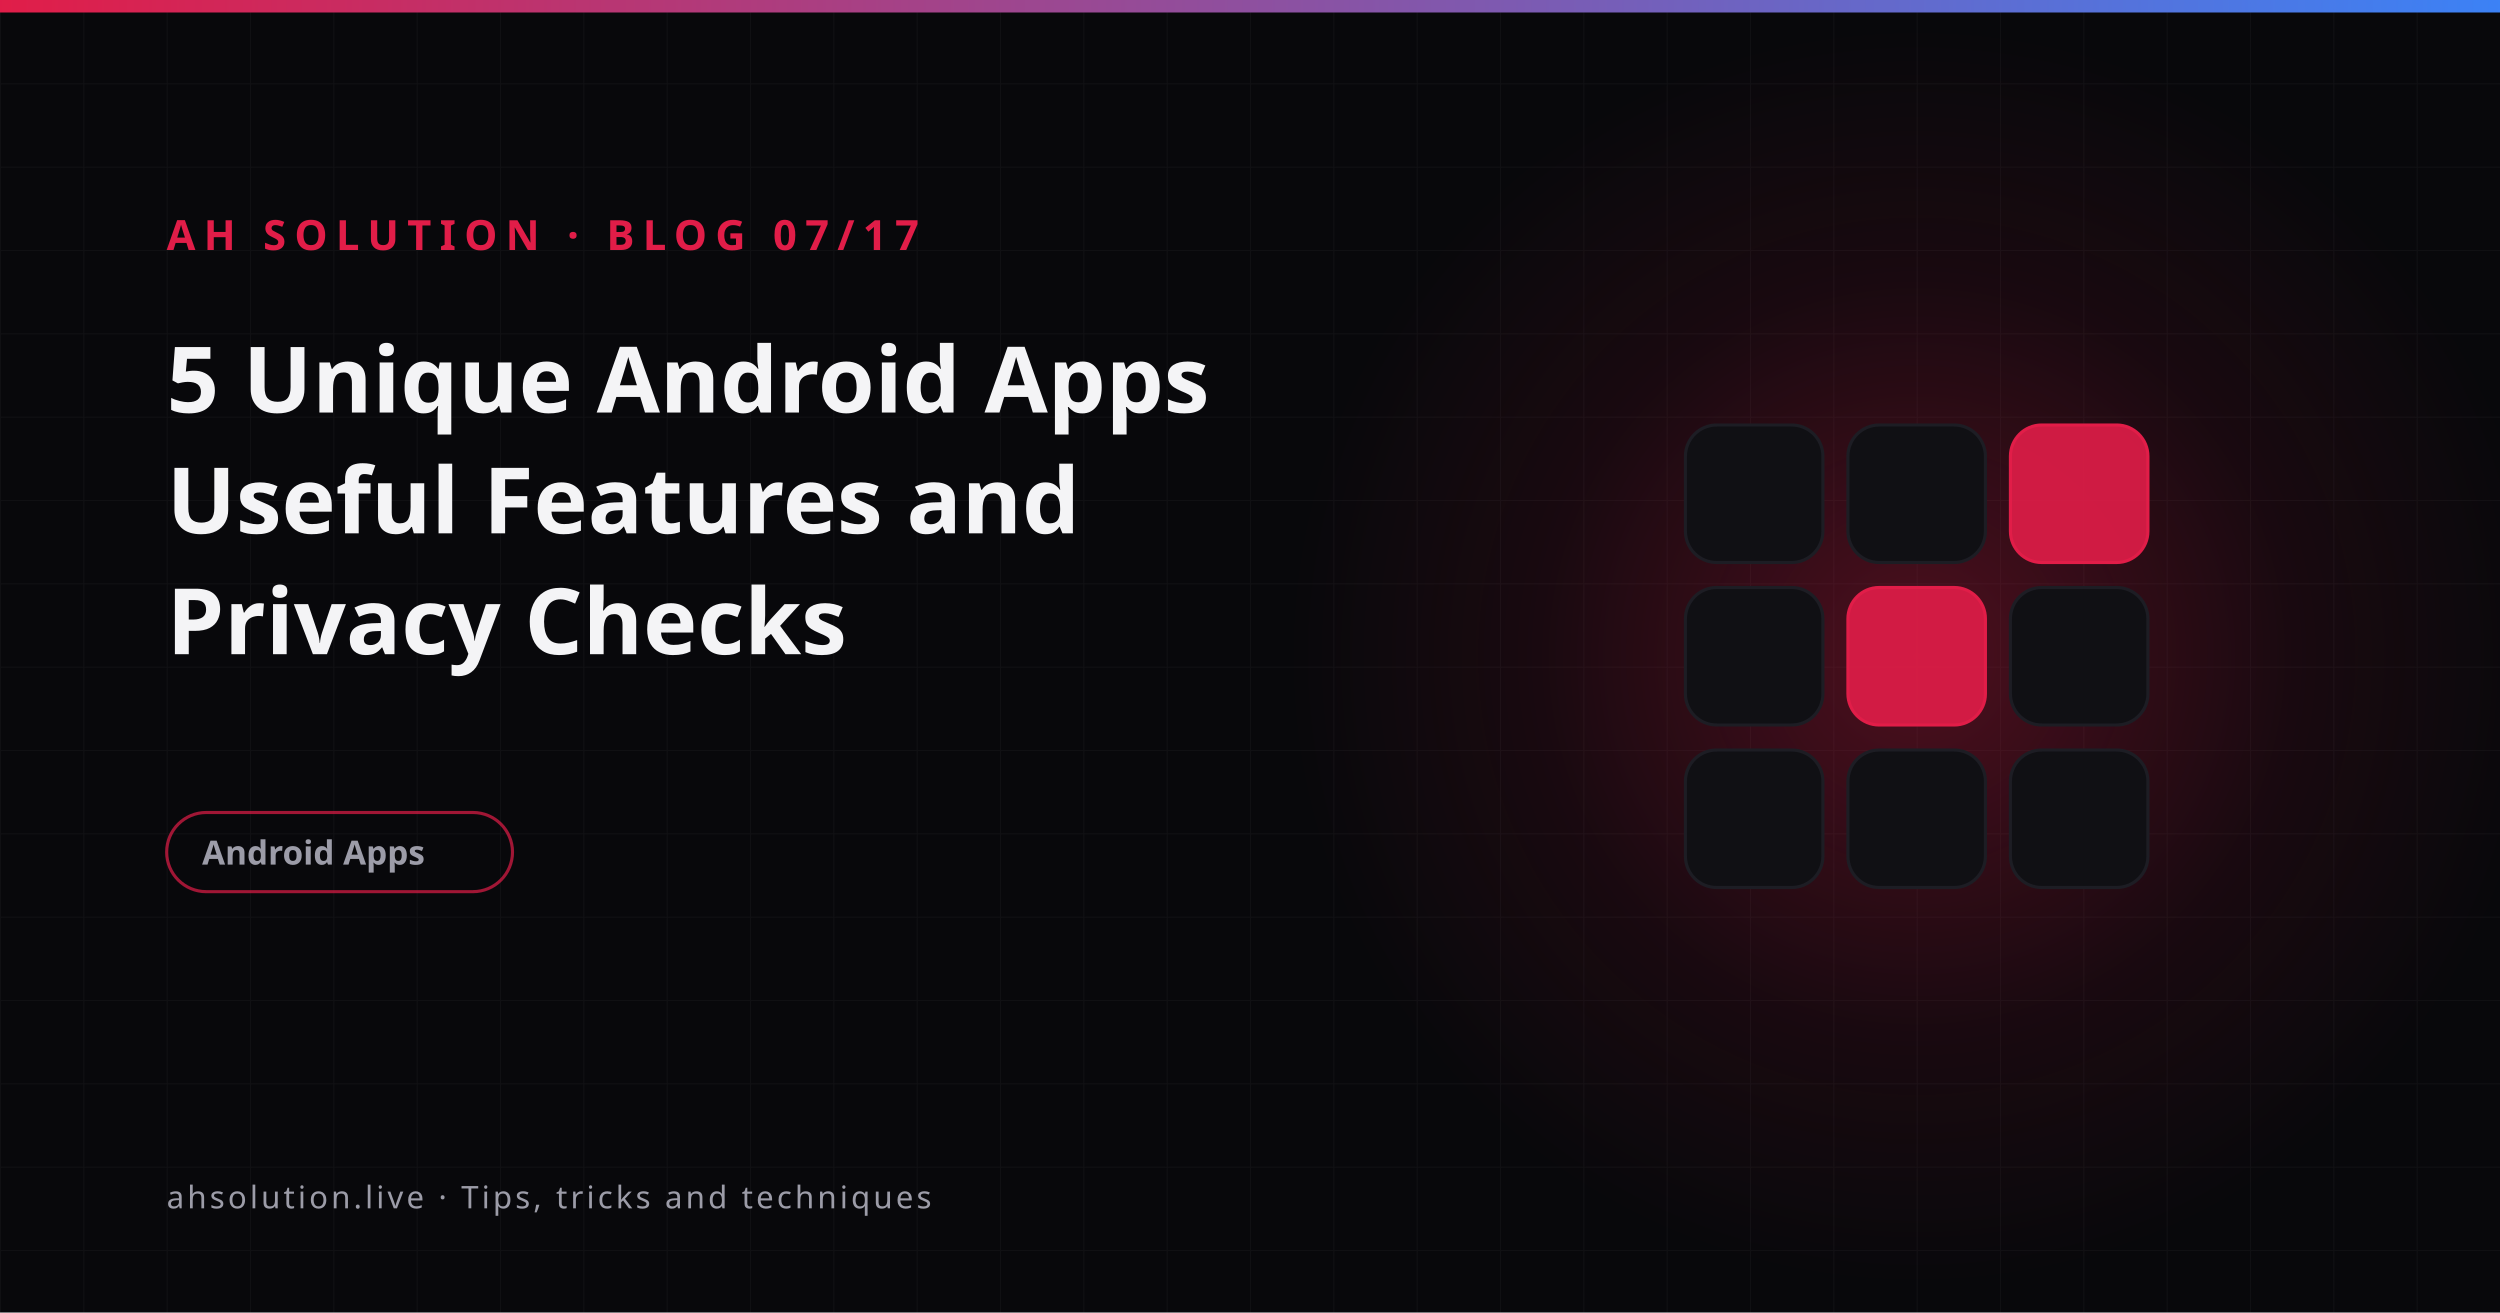
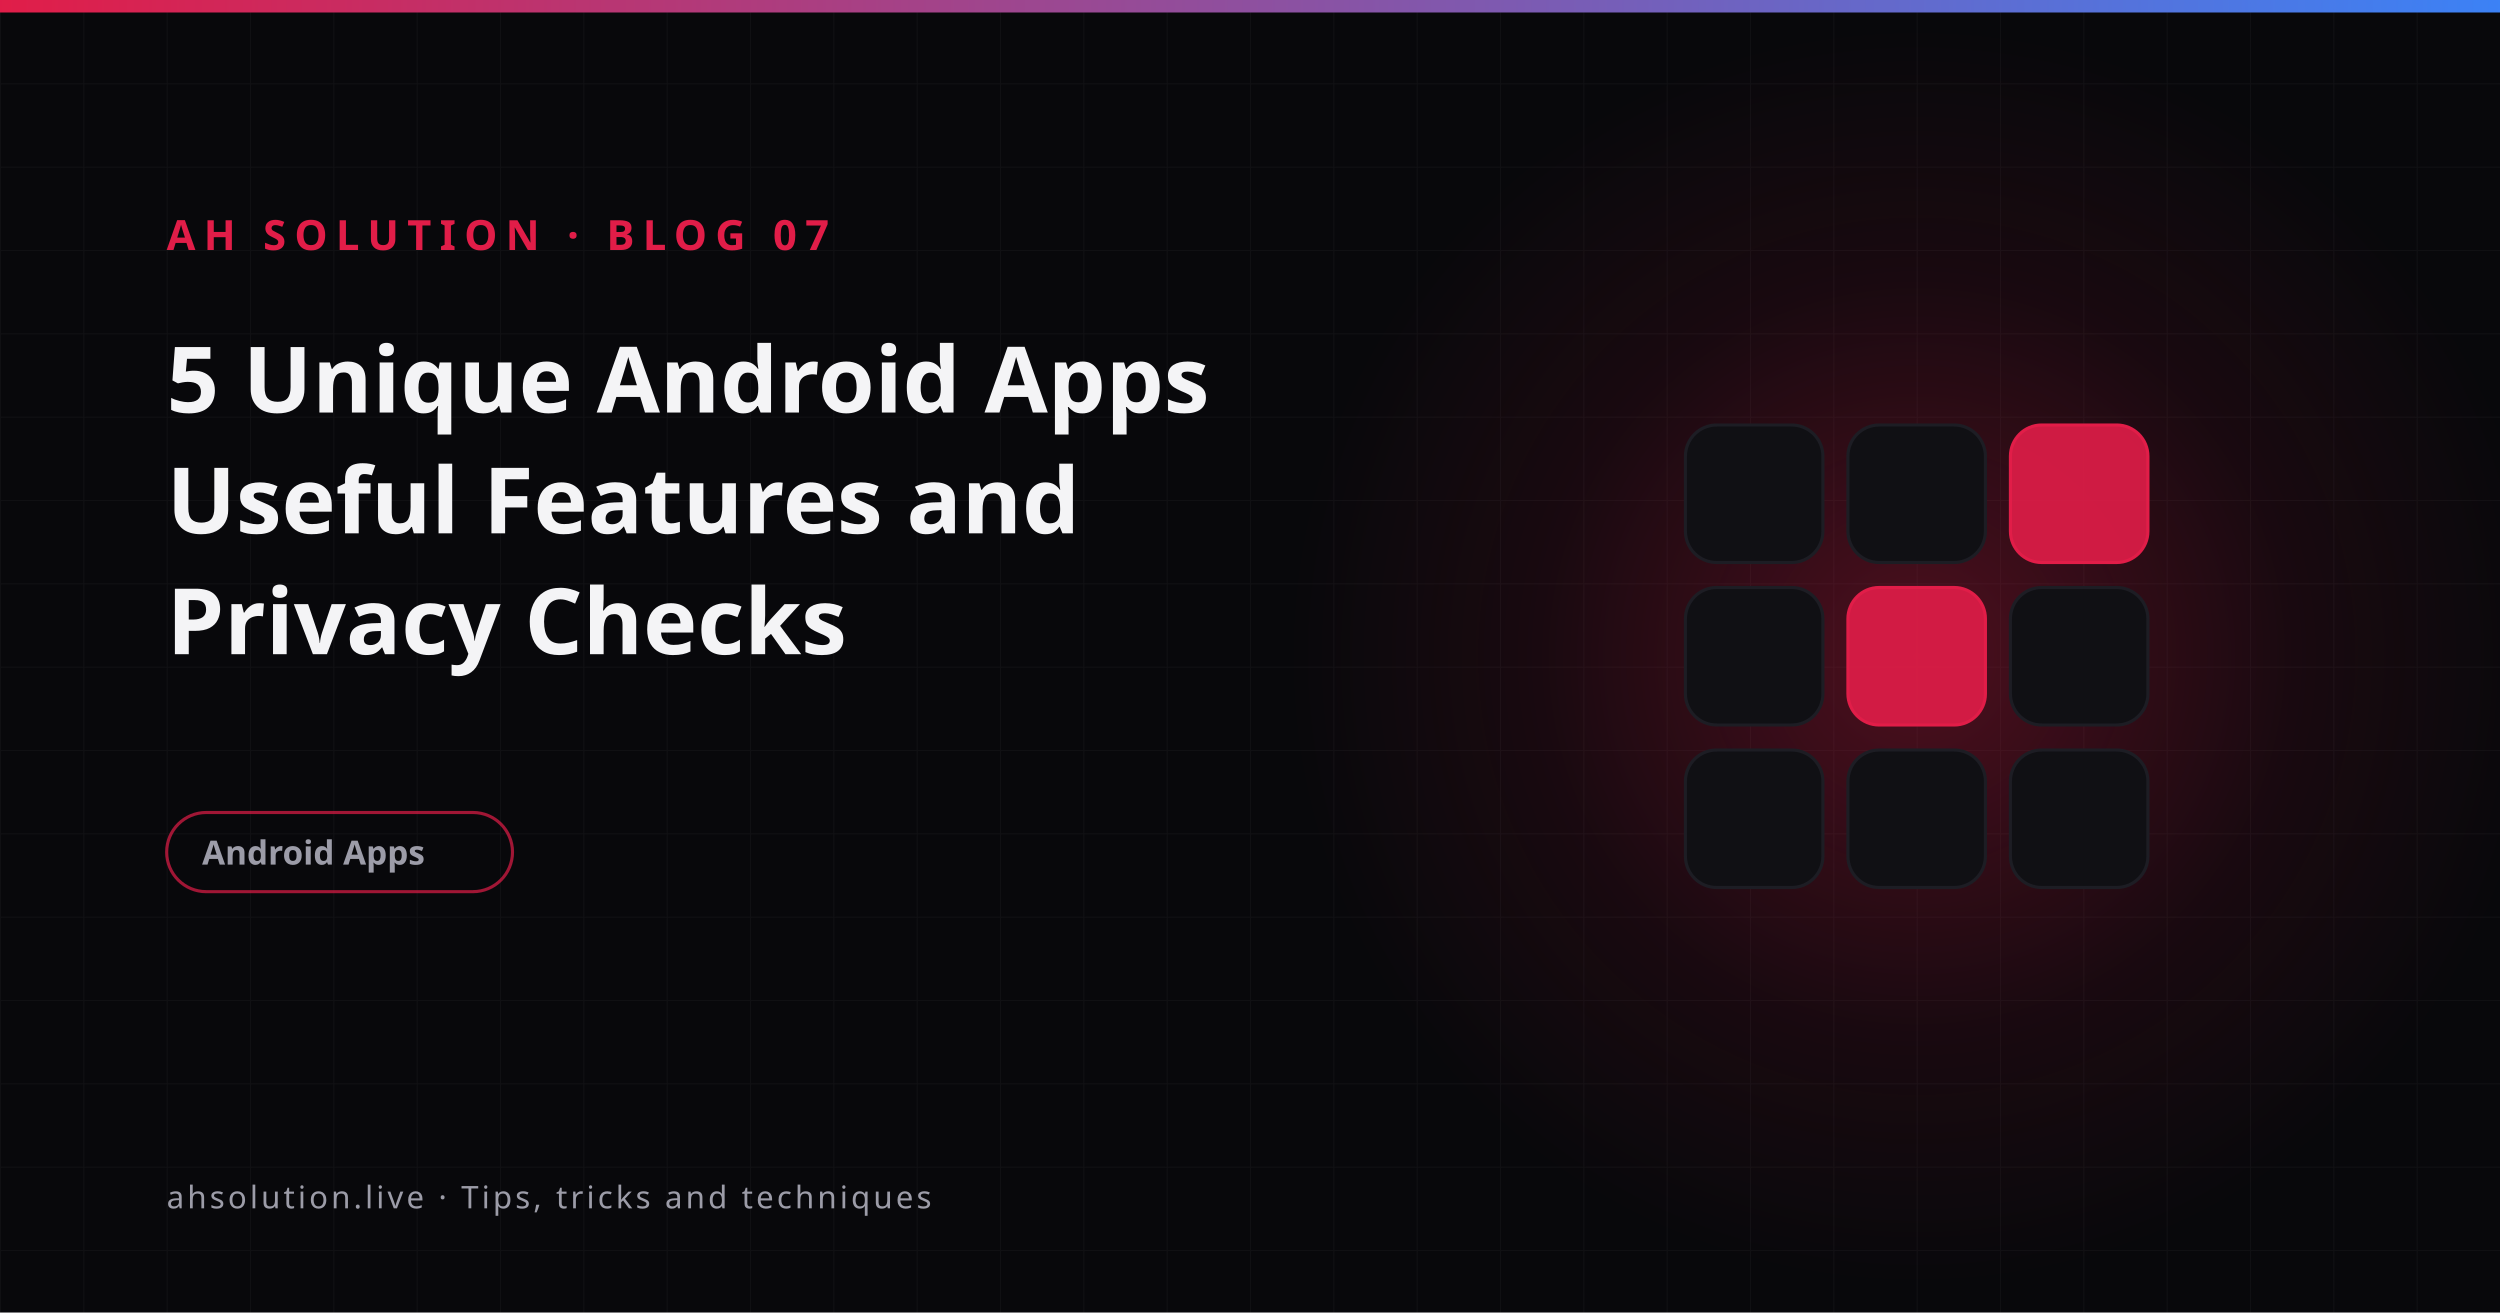
<svg xmlns="http://www.w3.org/2000/svg" width="1200" height="630" viewBox="0 0 1200 630" role="img" aria-label="AH Solution editorial cover — 5 Unique Android Apps: Useful Features and Privacy Checks">
  <defs>
    <radialGradient id="glow" cx="50%" cy="50%" r="50%">
      <stop offset="0%" stop-color="#E11D48" stop-opacity="0.32" />
      <stop offset="60%" stop-color="#E11D48" stop-opacity="0.08" />
      <stop offset="100%" stop-color="#E11D48" stop-opacity="0" />
    </radialGradient>
    <linearGradient id="bar" x1="0" y1="0" x2="1" y2="0">
      <stop offset="0%" stop-color="#E11D48" />
      <stop offset="100%" stop-color="#3B82F6" />
    </linearGradient>
    <pattern id="grid" width="40" height="40" patternUnits="userSpaceOnUse">
      <path d="M40 0H0V40" fill="none" stroke="#FFFFFF" stroke-opacity="0.035" stroke-width="1" />
    </pattern>
  </defs>
  <rect width="1200" height="630" fill="#08080B" />
  <rect width="1200" height="630" fill="url(#grid)" />
  <circle cx="920" cy="315" r="300" fill="url(#glow)" />
  <rect x="0" y="0" width="1200" height="6" fill="url(#bar)" />
-   <text x="80" y="120" font-family="Manrope, 'Segoe UI', system-ui, sans-serif" font-size="20" font-weight="700" letter-spacing="4" fill="#E11D48">AH SOLUTION · BLOG 07/17</text>
+   <text x="80" y="120" font-family="Manrope, 'Segoe UI', system-ui, sans-serif" font-size="20" font-weight="700" letter-spacing="4" fill="#E11D48">AH SOLUTION · BLOG 07</text>
  <text x="80" y="198" font-family="Manrope, 'Segoe UI', system-ui, sans-serif" font-size="44" font-weight="800" fill="#F4F4F6">5 Unique Android Apps</text>
  <text x="80" y="256" font-family="Manrope, 'Segoe UI', system-ui, sans-serif" font-size="44" font-weight="800" fill="#F4F4F6">Useful Features and</text>
  <text x="80" y="314" font-family="Manrope, 'Segoe UI', system-ui, sans-serif" font-size="44" font-weight="800" fill="#F4F4F6">Privacy Checks</text>
  <rect x="80" y="390" width="166" height="38" rx="19" fill="none" stroke="#E11D48" stroke-opacity="0.7" stroke-width="1.5" />
  <text x="97" y="415" font-family="Manrope, 'Segoe UI', system-ui, sans-serif" font-size="16" font-weight="600" fill="#9C9CA8">Android Apps</text>
  <rect x="809" y="204" width="66" height="66" rx="15" fill="#101014" fill-opacity="1" stroke="#1D1D24" stroke-width="1.5" />
  <rect x="887" y="204" width="66" height="66" rx="15" fill="#101014" fill-opacity="1" stroke="#1D1D24" stroke-width="1.5" />
  <rect x="965" y="204" width="66" height="66" rx="15" fill="#E11D48" fill-opacity="0.9" stroke="#E11D48" stroke-width="1.5" />
  <rect x="809" y="282" width="66" height="66" rx="15" fill="#101014" fill-opacity="1" stroke="#1D1D24" stroke-width="1.5" />
  <rect x="887" y="282" width="66" height="66" rx="15" fill="#E11D48" fill-opacity="0.9" stroke="#E11D48" stroke-width="1.5" />
  <rect x="965" y="282" width="66" height="66" rx="15" fill="#101014" fill-opacity="1" stroke="#1D1D24" stroke-width="1.5" />
  <rect x="809" y="360" width="66" height="66" rx="15" fill="#101014" fill-opacity="1" stroke="#1D1D24" stroke-width="1.5" />
  <rect x="887" y="360" width="66" height="66" rx="15" fill="#101014" fill-opacity="1" stroke="#1D1D24" stroke-width="1.5" />
  <rect x="965" y="360" width="66" height="66" rx="15" fill="#101014" fill-opacity="1" stroke="#1D1D24" stroke-width="1.5" />
  <text x="80" y="580" font-family="Manrope, 'Segoe UI', system-ui, sans-serif" font-size="15" font-weight="500" letter-spacing="1.5" fill="#9C9CA8">ahsolution.live · Tips, tricks and techniques</text>
</svg>
